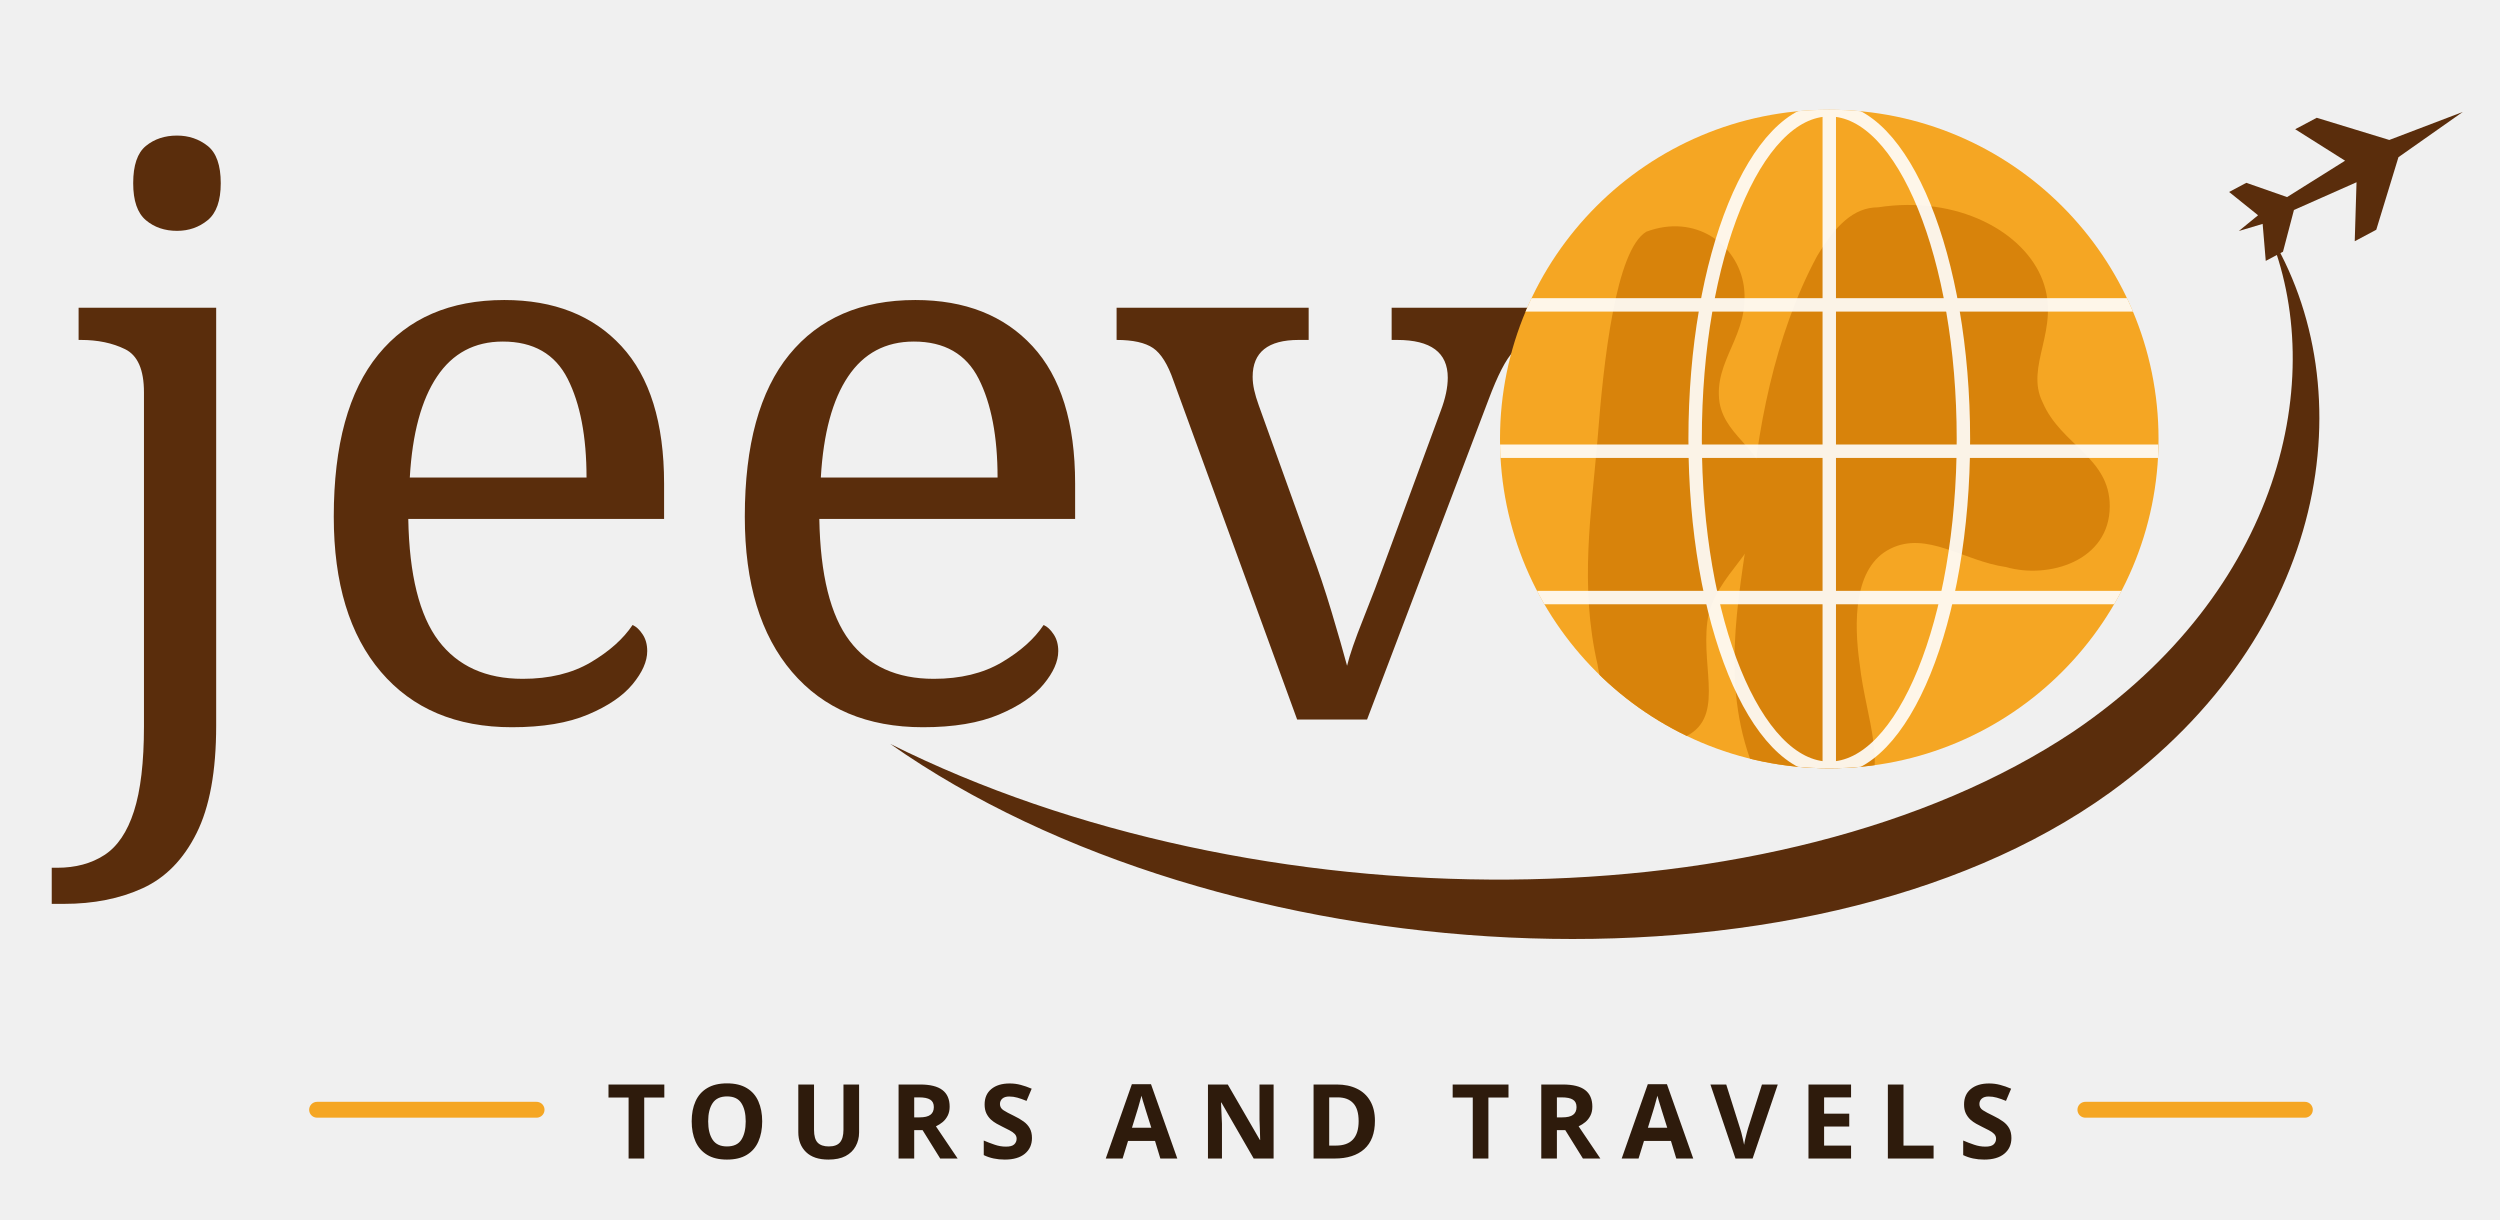
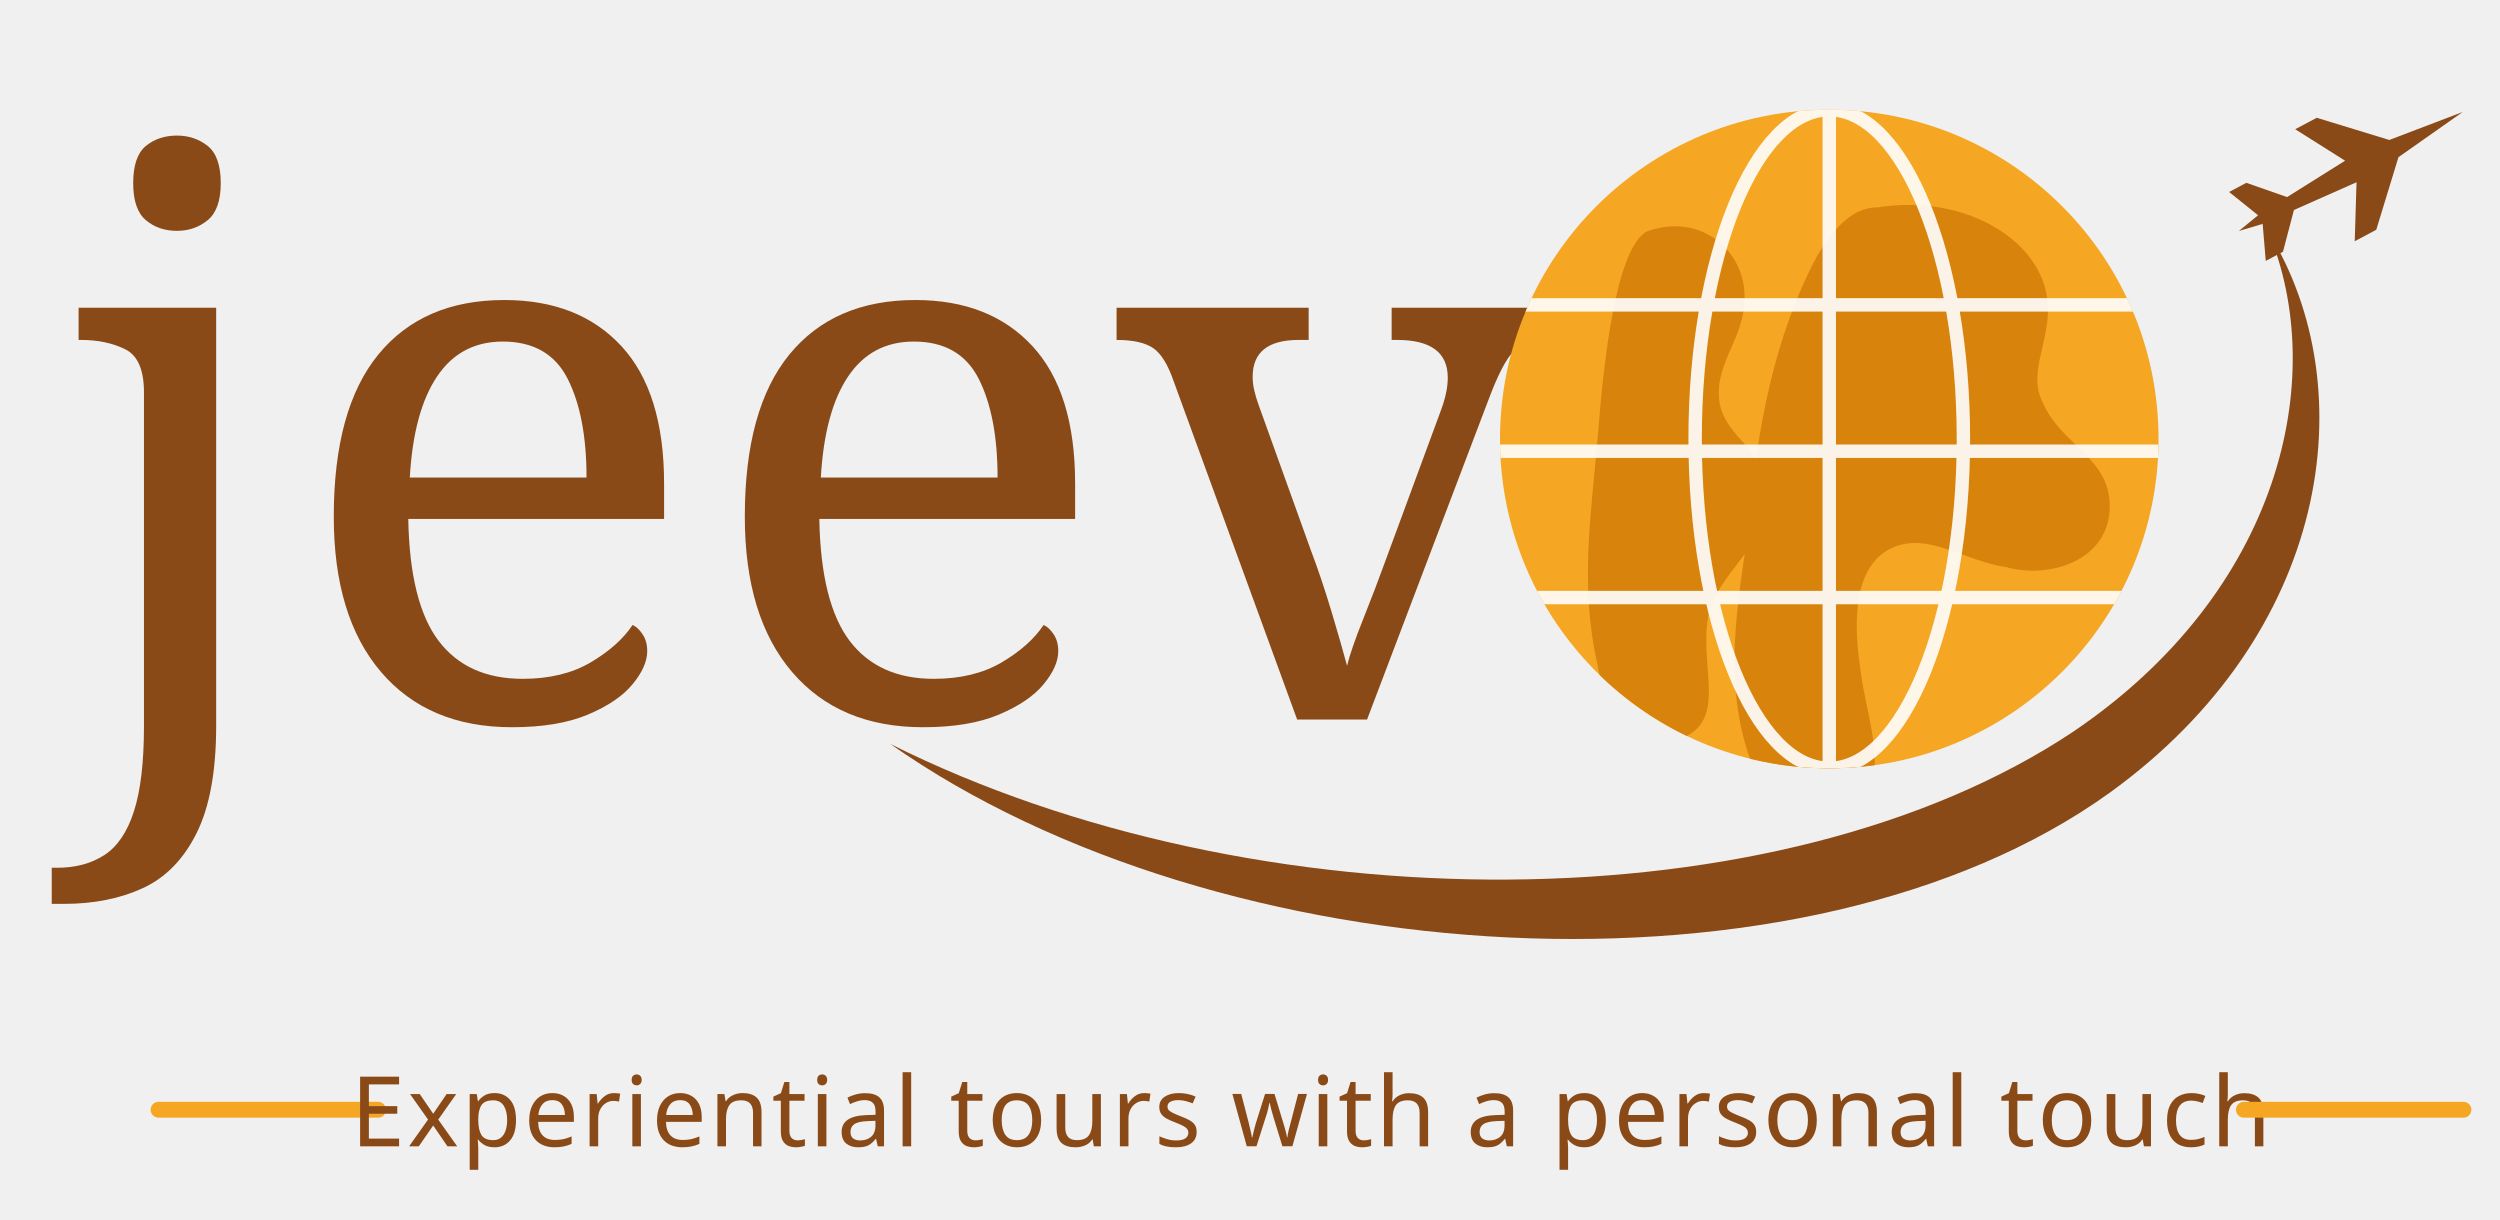
<svg xmlns="http://www.w3.org/2000/svg" viewBox="0 0 410 200" class="jv-logo" role="img" aria-label="Jeevo Tours and Travels">
  <g class="jv-logo__word">
-     <text x="10" y="118" font-family="'Playfair Display', Didot, 'Bodoni 72', Georgia, serif" font-size="126" fill="#5A2D0C">jeev</text>
+     <text x="10" y="118" font-family="'Playfair Display', Didot, 'Bodoni 72', Georgia, serif" font-size="126" fill="#8A4A17">jeev</text>
  </g>
  <g class="jv-logo__globe" transform="translate(300,72)">
    <circle cx="0" cy="0" r="54" fill="#F5A623" />
    <clipPath id="jvLogoClip">
      <circle cx="0" cy="0" r="54" />
    </clipPath>
    <g clip-path="url(#jvLogoClip)">
      <g class="jv-spin">
        <g fill="#D8830B">
          <path d="M-30-34c8-3 15 2 16 9 1 8-5 12-4 19 1 6 8 8 8 15 0 9-9 13-10 21                  -1 8 3 16-4 19-7 3-13-5-14-12-3-13-1-25 0-37 1-13 3-31 8-34Z" />
          <path d="M8-38c13-2 24 4 27 12 3 8-3 14 0 20 3 7 11 9 11 17 0 9-10 12-17 10                  -7-1-13-6-19-3-6 3-6 12-5 19 1 9 5 17 0 24-6 6-15 1-17-6                  -6-14-3-28-1-42 1-14 4-30 11-43 3-5 6-8 10-8Z" />
        </g>
        <g stroke="#FFFFFF" stroke-width="2.2" fill="none" opacity=".9">
          <path d="M-52-22 H52" />
          <path d="M-54 2 H54" />
          <path d="M-50 26 H50" />
          <ellipse cx="0" cy="0" rx="22" ry="54" />
          <line x1="0" y1="-54" x2="0" y2="54" />
        </g>
      </g>
    </g>
  </g>
  <g class="jv-logo__swoosh">
-     <path fill="#5A2D0C" d="M 146 122 C 206 152, 292 152, 340 120       C 374 97, 382 62, 372 38 C 388 64, 382 104, 346 130 C 296 166, 200 160, 146 122 Z" />
+     <path fill="#8A4A17" d="M 146 122 C 206 152, 292 152, 340 120       C 374 97, 382 62, 372 38 C 388 64, 382 104, 346 130 C 296 166, 200 160, 146 122 Z" />
    <g transform="translate(382,30) rotate(-28) scale(0.40)">
-       <path fill="#5A2D0C" d="M 62 0 L 30 -4 L 8 -26 L -2 -26 L 10 -5 L -18 -3 L -30 -16             L -38 -16 L -32 -2 L -42 0 L -32 2 L -38 16 L -30 16 L -18 3 L 10 5             L -2 26 L 8 26 L 30 4 Z" />
+       <path fill="#8A4A17" d="M 62 0 L 30 -4 L 8 -26 L -2 -26 L 10 -5 L -18 -3 L -30 -16             L -38 -16 L -32 -2 L -42 0 L -32 2 L -38 16 L -30 16 L -18 3 L 10 5             L -2 26 L 8 26 L 30 4 Z" />
    </g>
  </g>
  <g class="jv-logo__tag">
-     <line x1="52" y1="182" x2="88" y2="182" stroke="#F5A623" stroke-width="2.6" stroke-linecap="round" />
-     <text x="215" y="190" text-anchor="middle" font-family="'Mukta', system-ui, sans-serif" font-size="17" font-weight="600" fill="#2E1B0C" letter-spacing="3.5">TOURS AND TRAVELS</text>
-     <line x1="342" y1="182" x2="378" y2="182" stroke="#F5A623" stroke-width="2.6" stroke-linecap="round" />
+     <line x1="26" y1="182" x2="62" y2="182" stroke="#F5A623" stroke-width="2.6" stroke-linecap="round" />
+     <text x="215" y="188" text-anchor="middle" font-family="'Mukta', system-ui, sans-serif" font-size="16" font-weight="500" fill="#8A4A17" letter-spacing="0.4">Experiential tours with a personal touch</text>
+     <line x1="368" y1="182" x2="404" y2="182" stroke="#F5A623" stroke-width="2.6" stroke-linecap="round" />
  </g>
</svg>
